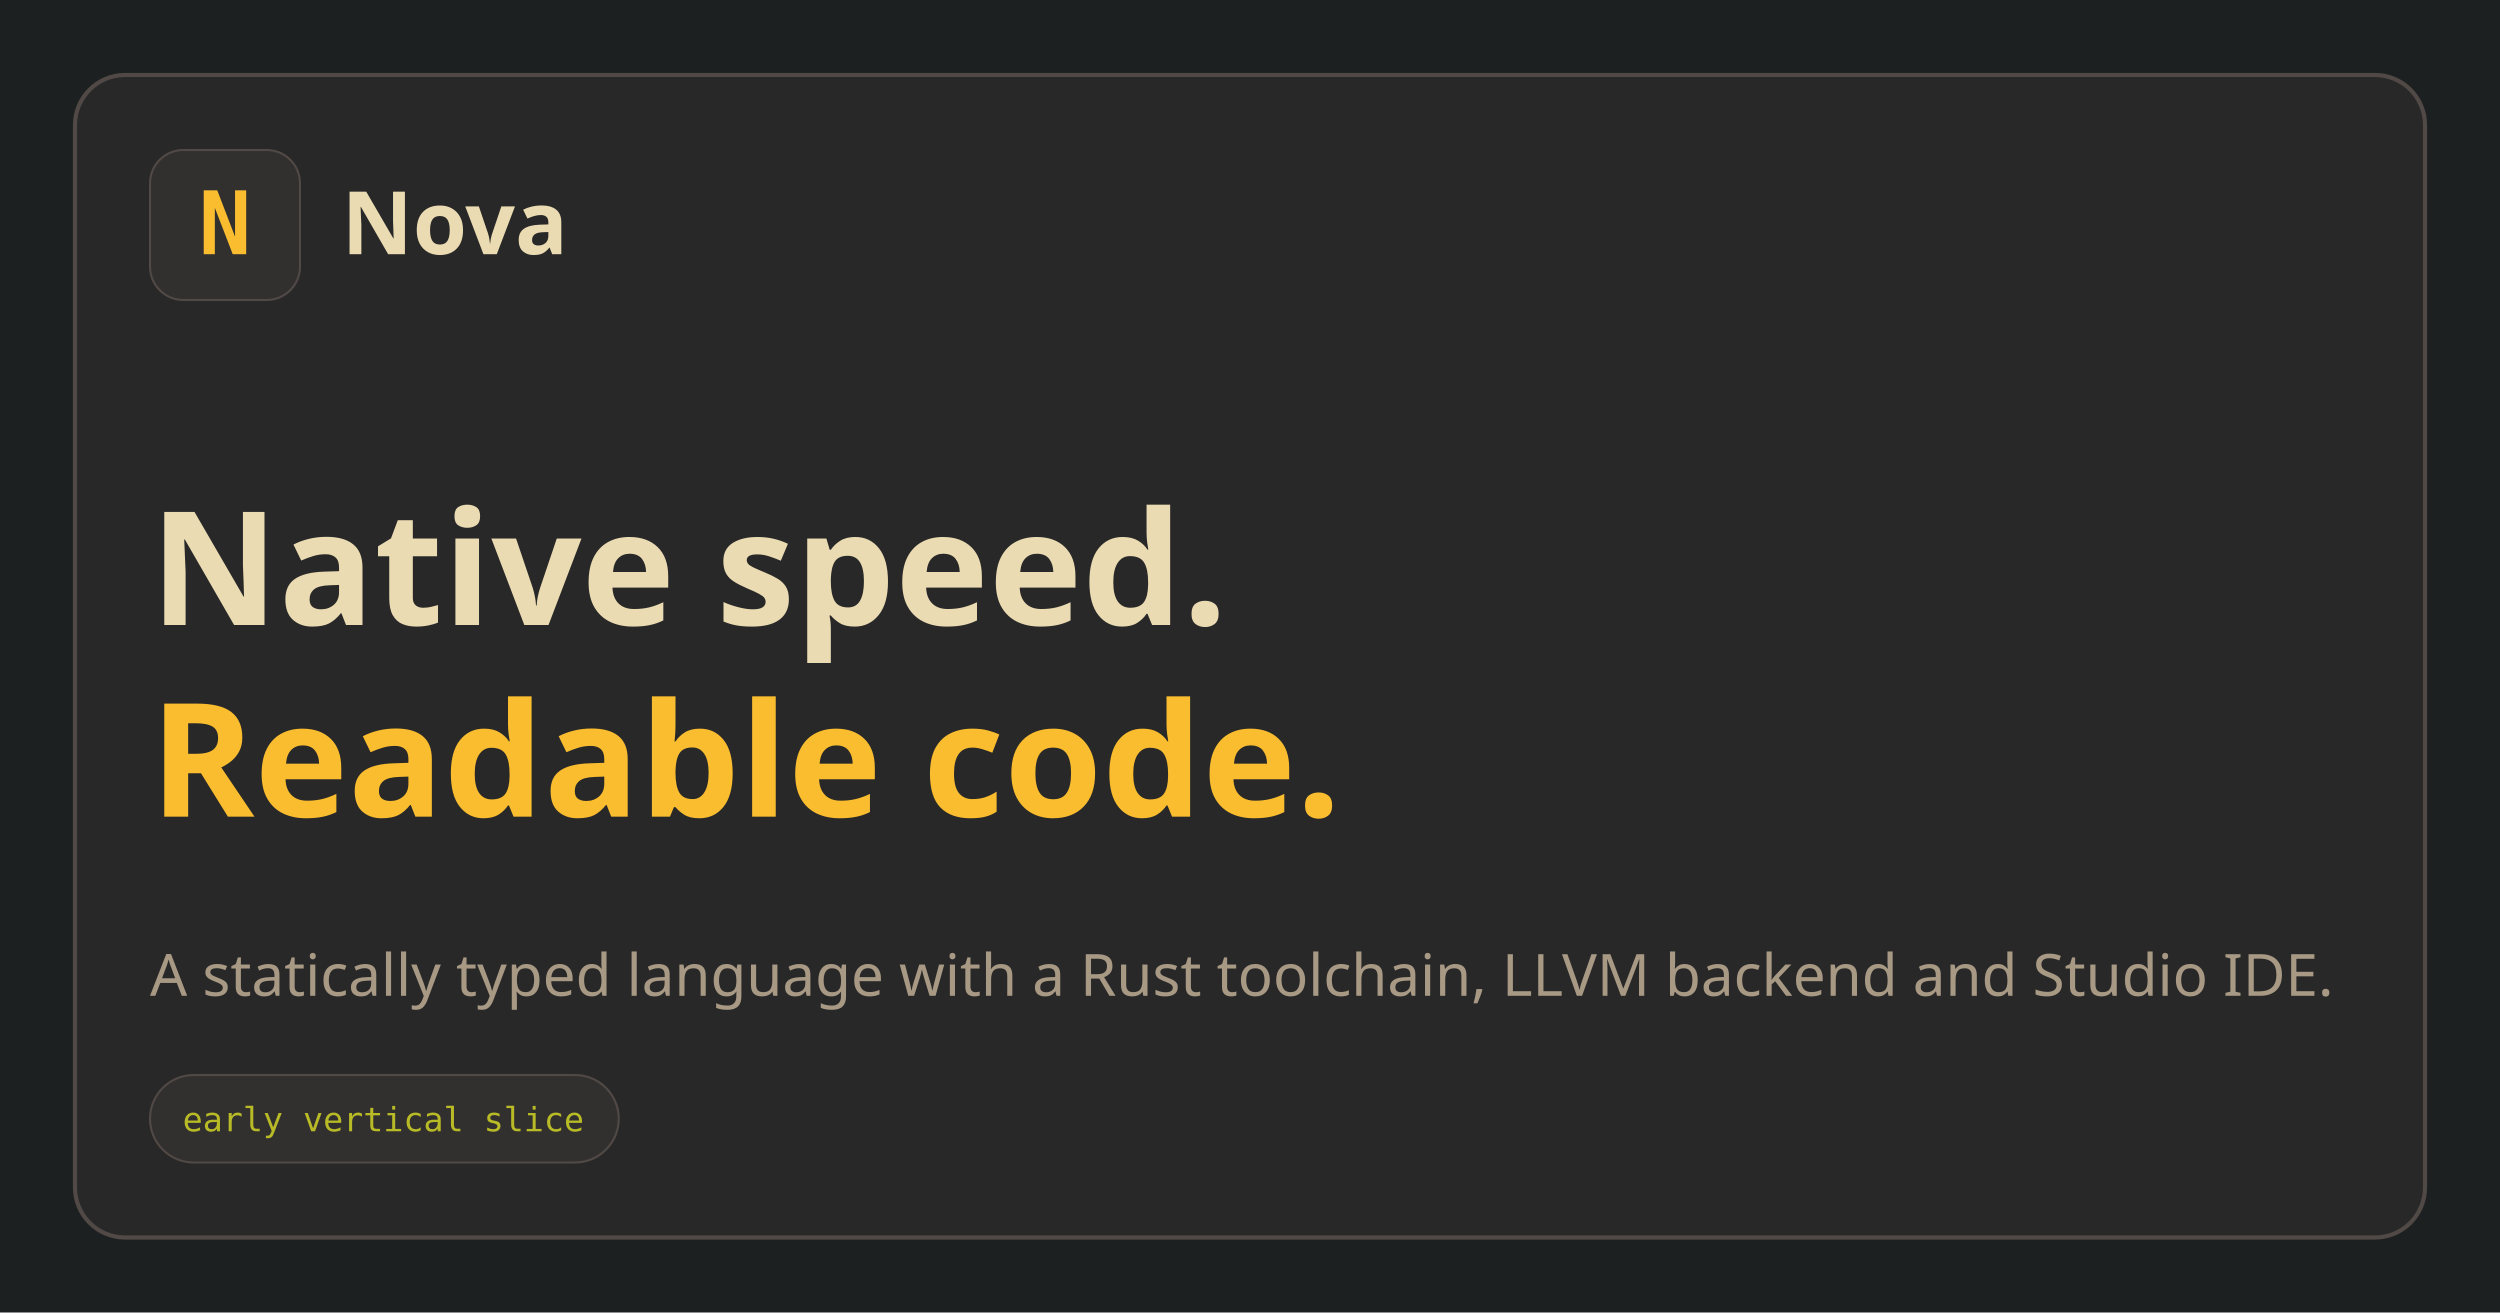
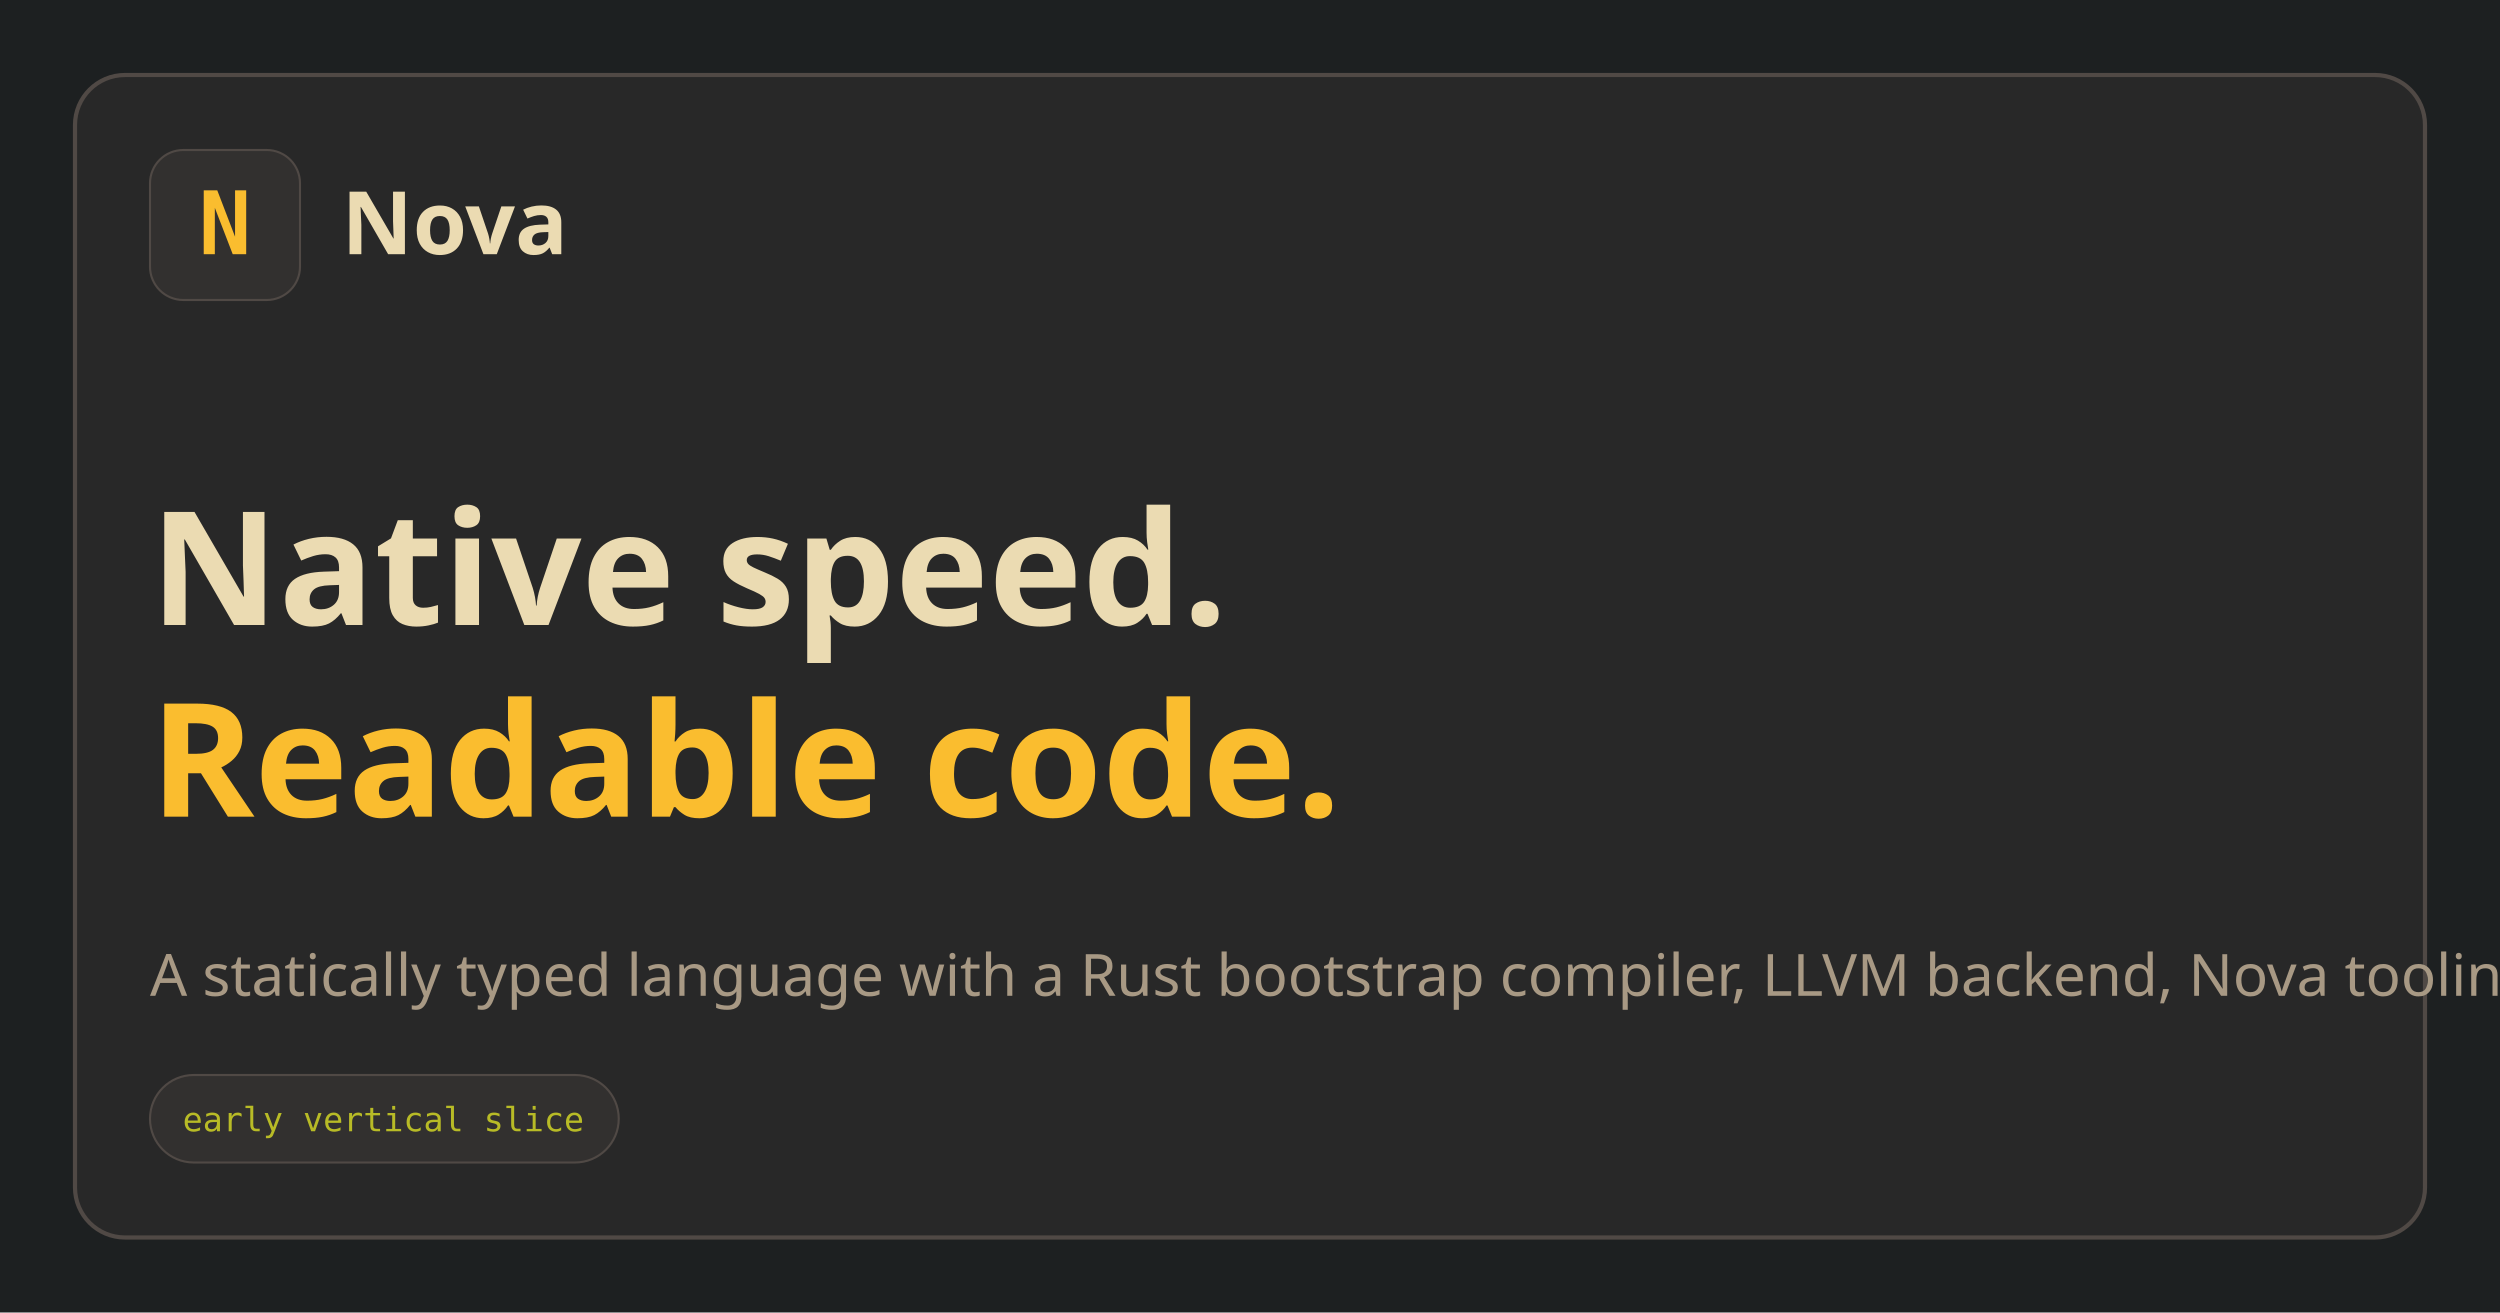
<svg xmlns="http://www.w3.org/2000/svg" width="1200" height="630" viewBox="0 0 1200 630">
  <rect width="1200" height="630" fill="#1d2021" />
  <rect x="36" y="36" width="1128" height="558" rx="24" fill="#282828" stroke="#504945" stroke-width="2" />
  <rect x="72" y="72" width="72" height="72" rx="16" fill="#32302f" stroke="#504945" />
  <text x="108" y="122" font-family="monospace" font-size="42" font-weight="700" fill="#fabd2f" text-anchor="middle">N</text>
  <text x="164" y="122" font-family="system-ui, sans-serif" font-size="42" font-weight="750" fill="#ebdbb2">Nova</text>
  <text x="72" y="300" font-family="system-ui, sans-serif" font-size="76" font-weight="780" fill="#ebdbb2">Native speed.</text>
  <text x="72" y="392" font-family="system-ui, sans-serif" font-size="76" font-weight="780" fill="#fabd2f">Readable code.</text>
-   <text x="72" y="478" font-family="system-ui, sans-serif" font-size="28" fill="#a89984">A statically typed language with a Rust toolchain, LLVM backend and Studio IDE.</text>
+   <text x="72" y="478" font-family="system-ui, sans-serif" font-size="28" fill="#a89984">A statically typed language with a Rust bootstrap compiler, LLVM backend, Nova tooling and Studio IDE.</text>
  <rect x="72" y="516" width="225" height="42" rx="21" fill="#32302f" stroke="#504945" />
  <text x="184" y="543" font-family="monospace" font-size="16" fill="#b8bb26" text-anchor="middle">early vertical slice</text>
</svg>
